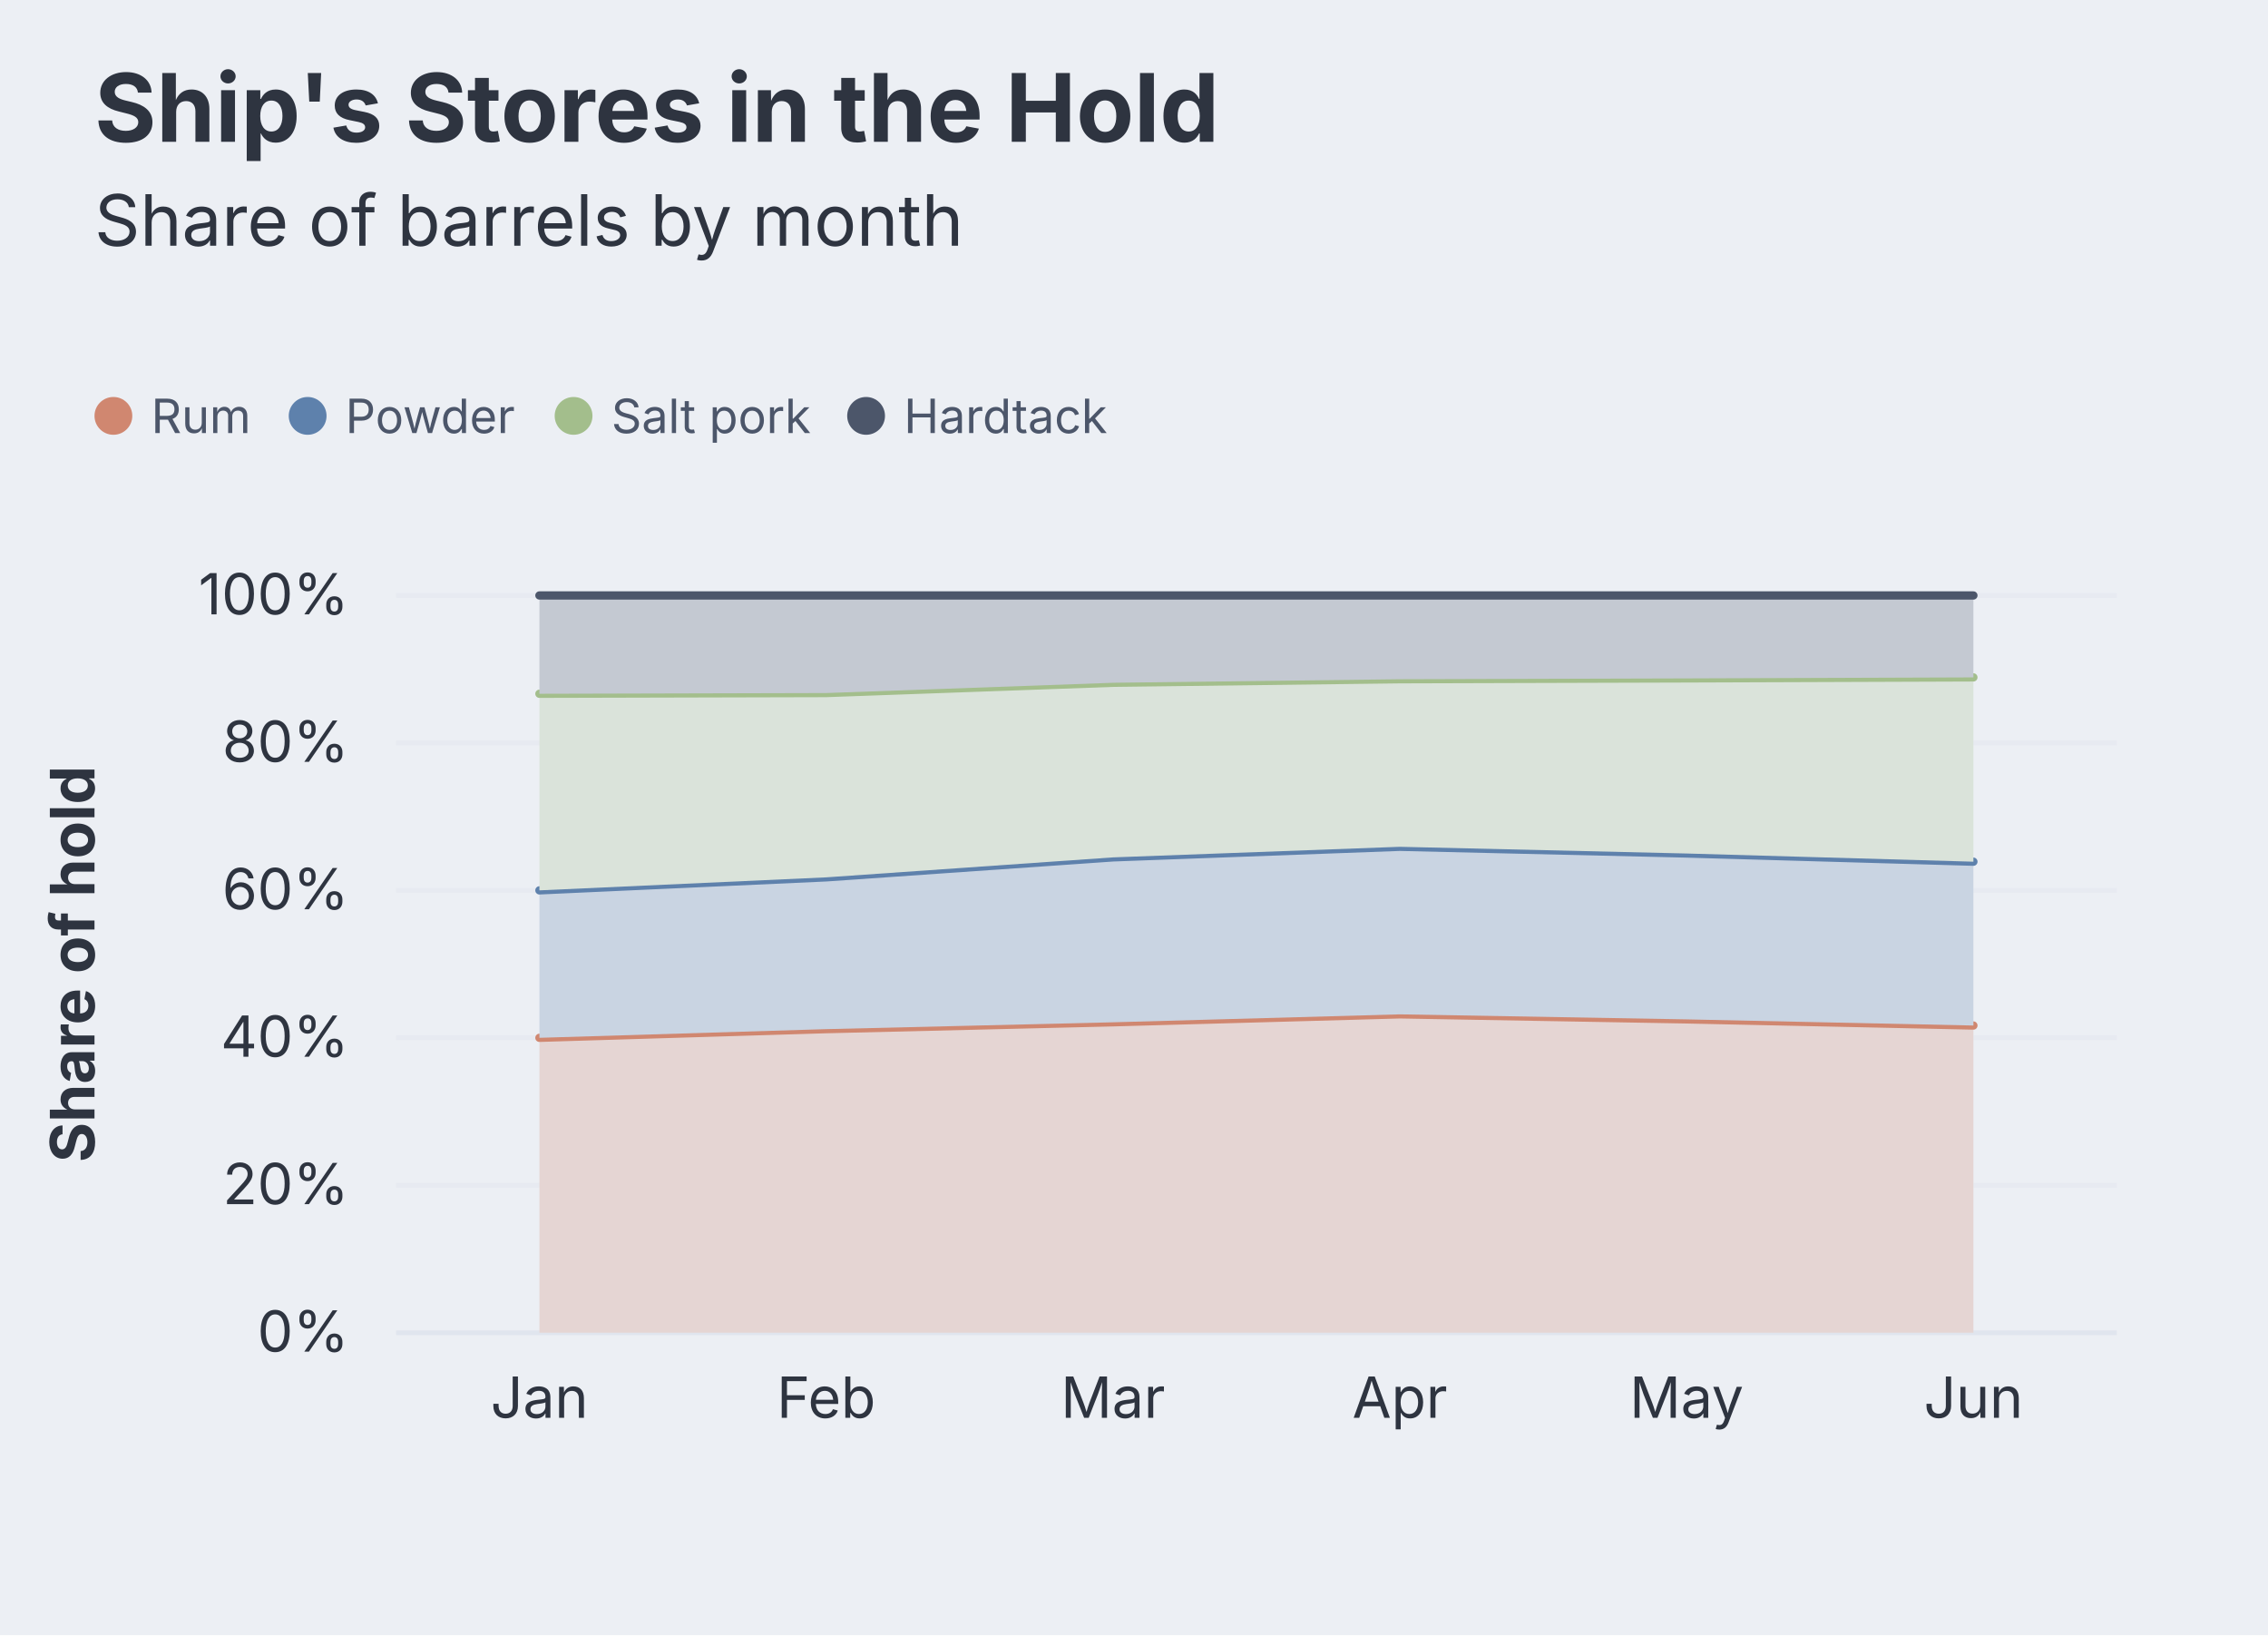
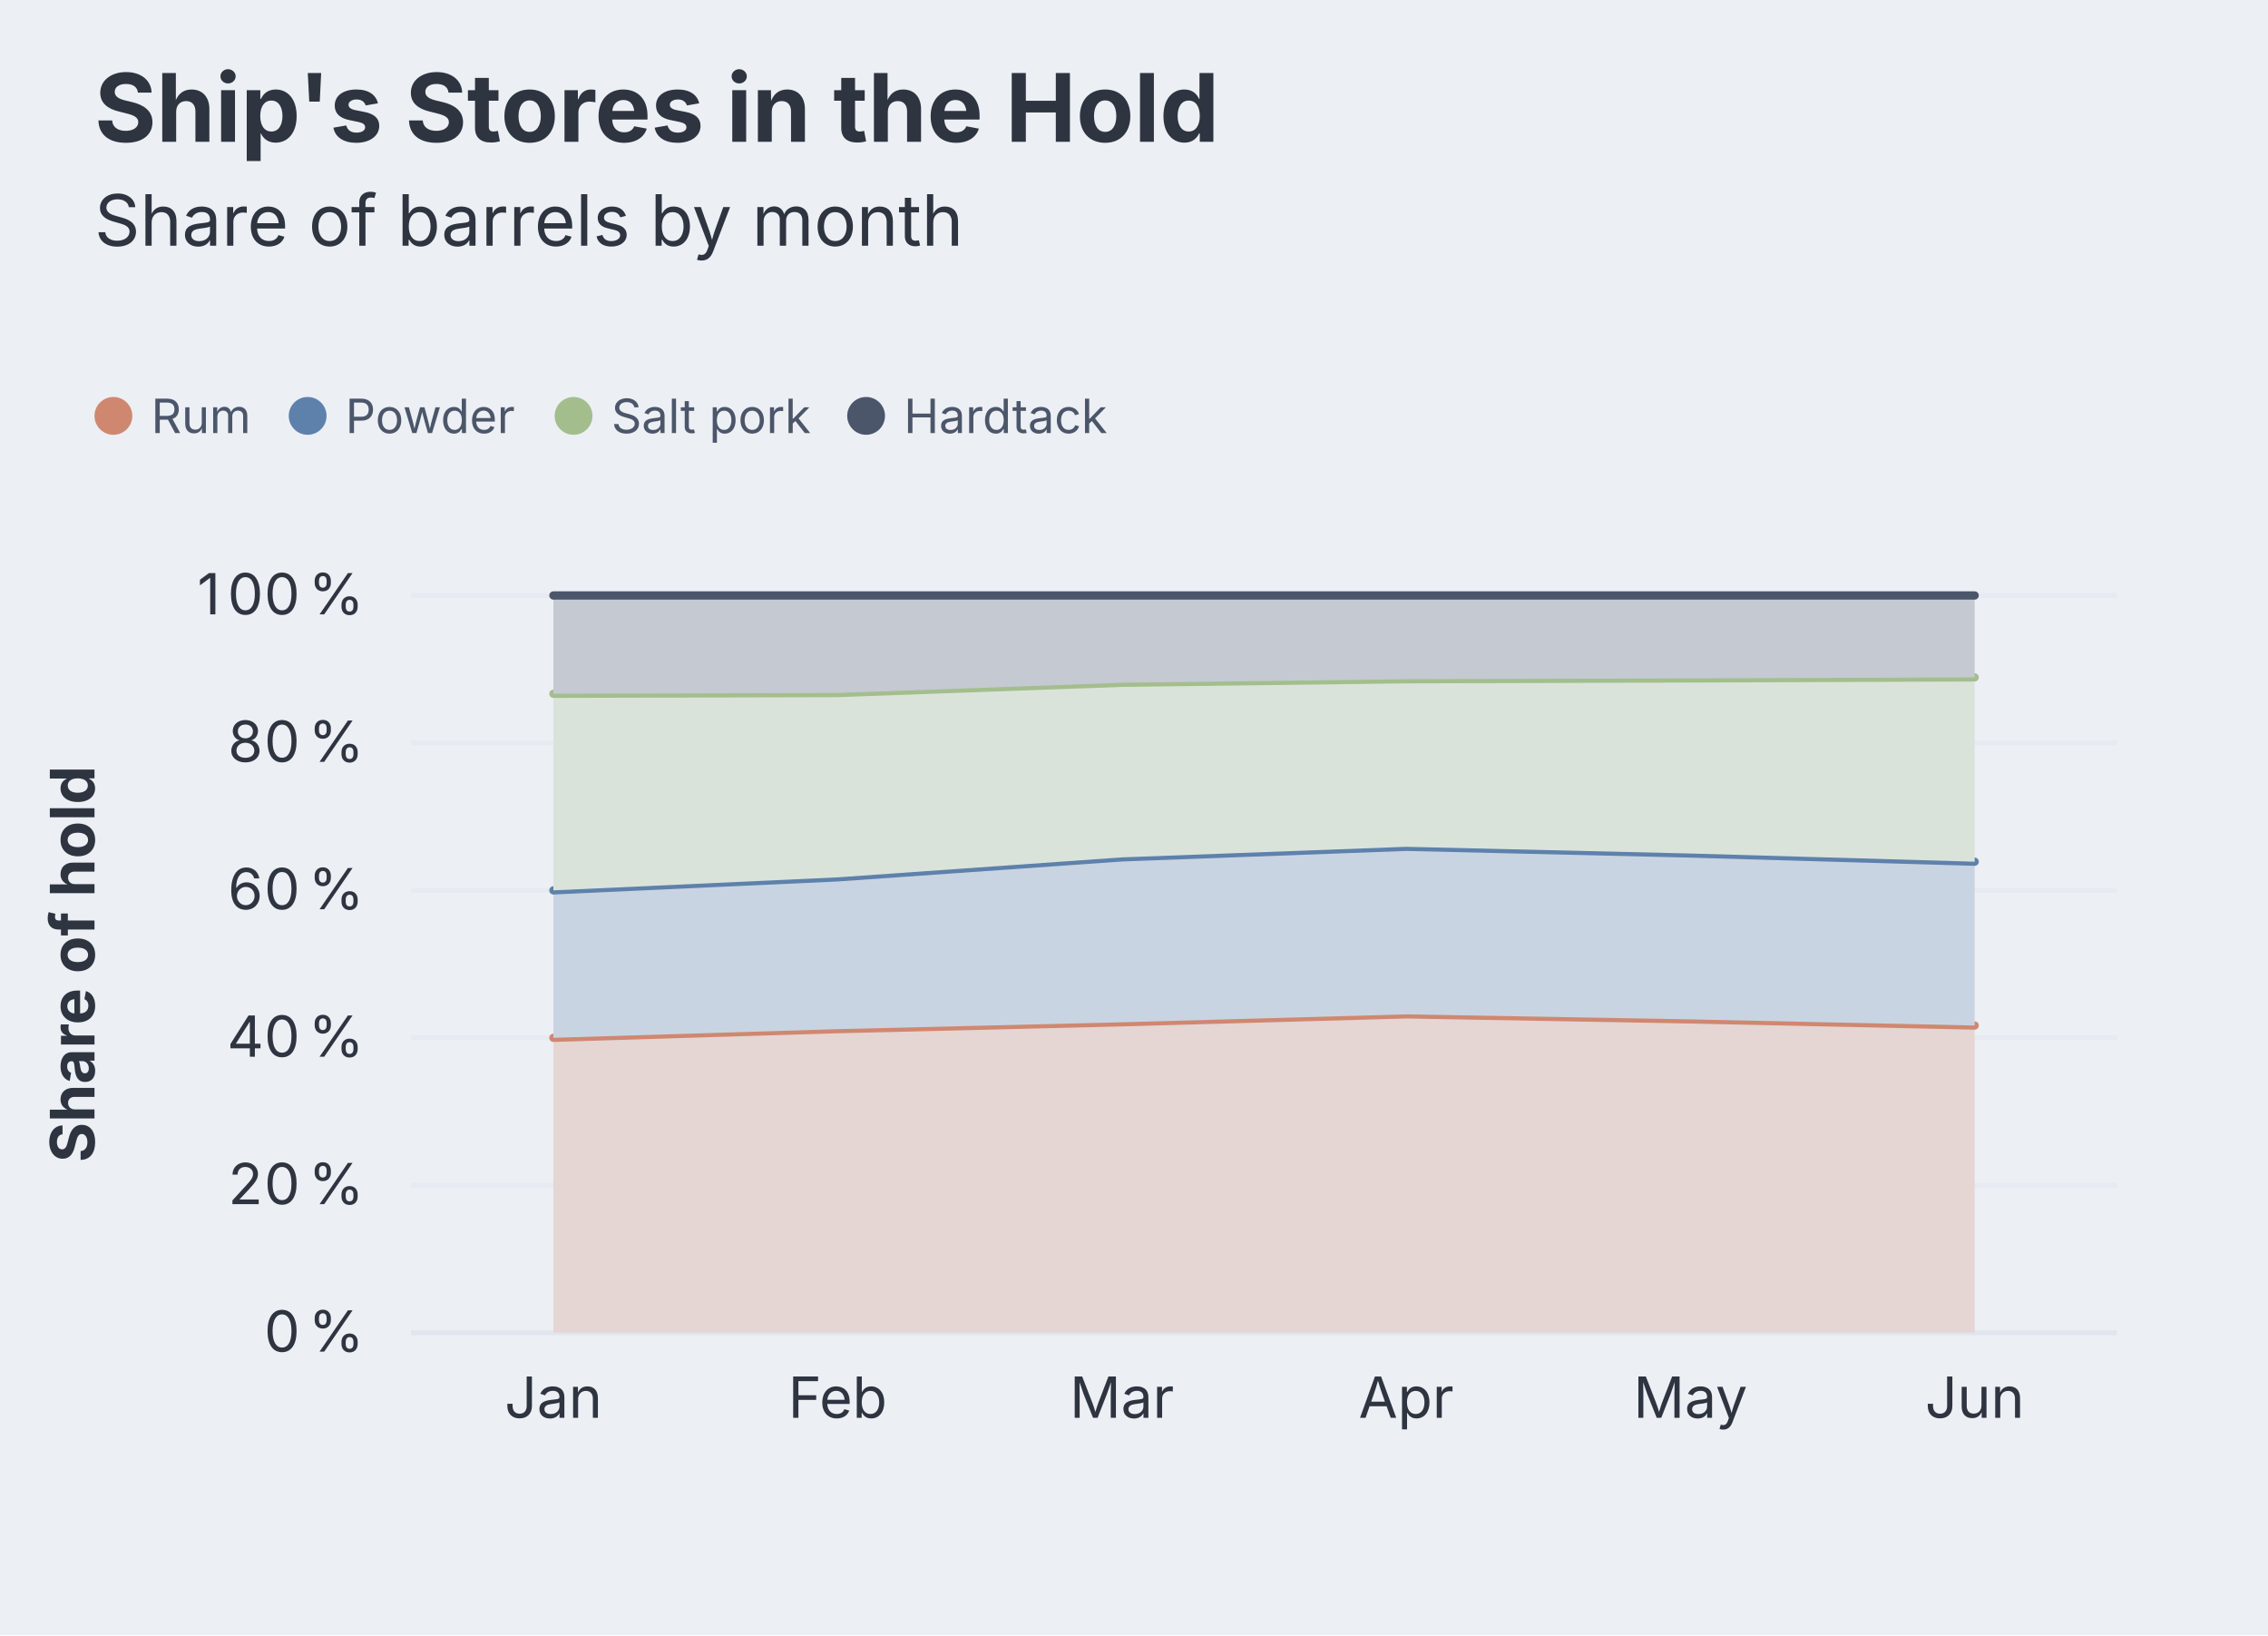
<svg xmlns="http://www.w3.org/2000/svg" aria-describedby="dgmo-desc-6950b0fa" role="img" aria-label="Ship's Stores in the Hold — Line diagram" width="480" height="346" viewBox="0 0 480 346" style="background: rgb(236, 239, 244); font-family: Inter, system-ui, Avenir, Helvetica, Arial, sans-serif;">
  <style>@media (hover:hover){svg:has(g.dgmo-series:hover) g.dgmo-series:not(:hover){opacity:0.4}svg:has([data-legend-entry="rum"]:hover) g.dgmo-series:not([data-series-name="Rum"]){opacity:0.4}svg:has(g.dgmo-series[data-series-name="Rum"]:hover):has([data-legend-entry="rum"]) [data-legend-entry]:not([data-legend-entry="rum"]){opacity:0.4}svg:has([data-legend-entry="powder"]:hover) g.dgmo-series:not([data-series-name="Powder"]){opacity:0.4}svg:has(g.dgmo-series[data-series-name="Powder"]:hover):has([data-legend-entry="powder"]) [data-legend-entry]:not([data-legend-entry="powder"]){opacity:0.4}svg:has([data-legend-entry="salt pork"]:hover) g.dgmo-series:not([data-series-name="Salt pork"]){opacity:0.4}svg:has(g.dgmo-series[data-series-name="Salt pork"]:hover):has([data-legend-entry="salt pork"]) [data-legend-entry]:not([data-legend-entry="salt pork"]){opacity:0.4}svg:has([data-legend-entry="hardtack"]:hover) g.dgmo-series:not([data-series-name="Hardtack"]){opacity:0.4}svg:has(g.dgmo-series[data-series-name="Hardtack"]:hover):has([data-legend-entry="hardtack"]) [data-legend-entry]:not([data-legend-entry="hardtack"]){opacity:0.4}}</style>
  <rect class="dgmo-canvas-bg" x="0" y="0" width="480" height="346" fill="#eceff4" />
  <text class="chart-title" x="20" y="30" text-anchor="start" fill="#2e3440" font-size="20" font-weight="bold" style="cursor: default;" data-line-number="1">Ship's Stores in the Hold</text>
  <g class="chart-frame-body" transform="translate(0,26)">
    <g transform="translate(0,48)">
      <g data-frame-legend="" data-dx="20" transform="translate(20,0)">
        <g class="chart-legend" data-legend-active="series" data-legend-left="0" data-legend-right="222.32000000000002">
          <g transform="translate(0,0)" data-legend-group="series">
            <g data-legend-entry="rum" data-series-name="Rum">
              <rect x="0" y="0" width="41.11" height="28" fill="transparent" />
              <circle cx="4" cy="14" r="4" fill="#d08770" />
              <text x="12" y="14" dominant-baseline="central" font-size="10" fill="#4c566a" font-family="Inter, system-ui, Avenir, Helvetica, Arial, sans-serif">Rum</text>
            </g>
            <g data-legend-entry="powder" data-series-name="Powder">
              <rect x="41.11" y="0" width="56.28" height="28" fill="transparent" />
              <circle cx="45.11" cy="14" r="4" fill="#5e81ac" />
              <text x="53.11" y="14" dominant-baseline="central" font-size="10" fill="#4c566a" font-family="Inter, system-ui, Avenir, Helvetica, Arial, sans-serif">Powder</text>
            </g>
            <g data-legend-entry="salt pork" data-series-name="Salt pork">
              <rect x="97.39" y="0" width="61.91" height="28" fill="transparent" />
              <circle cx="101.39" cy="14" r="4" fill="#a3be8c" />
              <text x="109.39" y="14" dominant-baseline="central" font-size="10" fill="#4c566a" font-family="Inter, system-ui, Avenir, Helvetica, Arial, sans-serif">Salt pork</text>
            </g>
            <g data-legend-entry="hardtack" data-series-name="Hardtack">
              <rect x="159.3" y="0" width="63.02" height="28" fill="transparent" />
              <circle cx="163.3" cy="14" r="4" fill="#4c566a" />
              <text x="171.3" y="14" dominant-baseline="central" font-size="10" fill="#4c566a" font-family="Inter, system-ui, Avenir, Helvetica, Arial, sans-serif">Hardtack</text>
            </g>
          </g>
        </g>
      </g>
    </g>
-     <line x1="83.812" x2="448" y1="256" y2="256" stroke="#d8dee9" stroke-opacity="0.6" />
-     <text class="dgmo-tick" x="73.812" y="260" text-anchor="end" fill="#2e3440" font-size="12" font-family="Inter, system-ui, Avenir, Helvetica, Arial, sans-serif">0%</text>
-     <line x1="83.812" x2="448" y1="224.8" y2="224.8" stroke="#d8dee9" stroke-opacity="0.25" />
-     <text class="dgmo-tick" x="73.812" y="228.8" text-anchor="end" fill="#2e3440" font-size="12" font-family="Inter, system-ui, Avenir, Helvetica, Arial, sans-serif">20%</text>
-     <line x1="83.812" x2="448" y1="193.6" y2="193.6" stroke="#d8dee9" stroke-opacity="0.25" />
-     <text class="dgmo-tick" x="73.812" y="197.6" text-anchor="end" fill="#2e3440" font-size="12" font-family="Inter, system-ui, Avenir, Helvetica, Arial, sans-serif">40%</text>
-     <line x1="83.812" x2="448" y1="162.4" y2="162.4" stroke="#d8dee9" stroke-opacity="0.25" />
-     <text class="dgmo-tick" x="73.812" y="166.4" text-anchor="end" fill="#2e3440" font-size="12" font-family="Inter, system-ui, Avenir, Helvetica, Arial, sans-serif">60%</text>
-     <line x1="83.812" x2="448" y1="131.2" y2="131.2" stroke="#d8dee9" stroke-opacity="0.25" />
-     <text class="dgmo-tick" x="73.812" y="135.2" text-anchor="end" fill="#2e3440" font-size="12" font-family="Inter, system-ui, Avenir, Helvetica, Arial, sans-serif">80%</text>
-     <line x1="83.812" x2="448" y1="100" y2="100" stroke="#d8dee9" stroke-opacity="0.25" />
-     <text class="dgmo-tick" x="73.812" y="104" text-anchor="end" fill="#2e3440" font-size="12" font-family="Inter, system-ui, Avenir, Helvetica, Arial, sans-serif">100%</text>
-     <text class="dgmo-tick" fill="#2e3440" font-size="12" font-family="Inter, system-ui, Avenir, Helvetica, Arial, sans-serif" x="114.161" y="274" text-anchor="middle">Jan</text>
-     <text class="dgmo-tick" fill="#2e3440" font-size="12" font-family="Inter, system-ui, Avenir, Helvetica, Arial, sans-serif" x="174.859" y="274" text-anchor="middle">Feb</text>
-     <text class="dgmo-tick" fill="#2e3440" font-size="12" font-family="Inter, system-ui, Avenir, Helvetica, Arial, sans-serif" x="235.557" y="274" text-anchor="middle">Mar</text>
-     <text class="dgmo-tick" fill="#2e3440" font-size="12" font-family="Inter, system-ui, Avenir, Helvetica, Arial, sans-serif" x="296.255" y="274" text-anchor="middle">Apr</text>
-     <text class="dgmo-tick" fill="#2e3440" font-size="12" font-family="Inter, system-ui, Avenir, Helvetica, Arial, sans-serif" x="356.953" y="274" text-anchor="middle">May</text>
-     <text class="dgmo-tick" fill="#2e3440" font-size="12" font-family="Inter, system-ui, Avenir, Helvetica, Arial, sans-serif" x="417.651" y="274" text-anchor="middle">Jun</text>
-     <rect class="dgmo-plot-rect" x="83.812" y="100" width="364.188" height="156" fill="transparent" />
+     <line x1="87.04" x2="448" y1="256" y2="256" stroke="#d8dee9" stroke-opacity="0.6" />
+     <text class="dgmo-tick" x="67.272" y="260" text-anchor="middle" fill="#2e3440" font-size="12" font-family="Inter, system-ui, Avenir, Helvetica, Arial, sans-serif">
+       <tspan x="61.38">0</tspan>
+       <tspan x="71.15">%</tspan>
+     </text>
+     <line x1="87.04" x2="448" y1="224.8" y2="224.8" stroke="#d8dee9" stroke-opacity="0.25" />
+     <text class="dgmo-tick" x="63.396" y="228.8" text-anchor="middle" fill="#2e3440" font-size="12" font-family="Inter, system-ui, Avenir, Helvetica, Arial, sans-serif">
+       <tspan x="53.63">2</tspan>
+       <tspan x="61.38">0</tspan>
+       <tspan x="71.15">%</tspan>
+     </text>
+     <line x1="87.04" x2="448" y1="193.6" y2="193.6" stroke="#d8dee9" stroke-opacity="0.25" />
+     <text class="dgmo-tick" x="63.396" y="197.6" text-anchor="middle" fill="#2e3440" font-size="12" font-family="Inter, system-ui, Avenir, Helvetica, Arial, sans-serif">
+       <tspan x="53.63">4</tspan>
+       <tspan x="61.38">0</tspan>
+       <tspan x="71.15">%</tspan>
+     </text>
+     <line x1="87.04" x2="448" y1="162.4" y2="162.4" stroke="#d8dee9" stroke-opacity="0.25" />
+     <text class="dgmo-tick" x="63.396" y="166.4" text-anchor="middle" fill="#2e3440" font-size="12" font-family="Inter, system-ui, Avenir, Helvetica, Arial, sans-serif">
+       <tspan x="53.63">6</tspan>
+       <tspan x="61.38">0</tspan>
+       <tspan x="71.15">%</tspan>
+     </text>
+     <line x1="87.04" x2="448" y1="131.2" y2="131.2" stroke="#d8dee9" stroke-opacity="0.25" />
+     <text class="dgmo-tick" x="63.396" y="135.2" text-anchor="middle" fill="#2e3440" font-size="12" font-family="Inter, system-ui, Avenir, Helvetica, Arial, sans-serif">
+       <tspan x="53.63">8</tspan>
+       <tspan x="61.38">0</tspan>
+       <tspan x="71.15">%</tspan>
+     </text>
+     <line x1="87.04" x2="448" y1="100" y2="100" stroke="#d8dee9" stroke-opacity="0.25" />
+     <text class="dgmo-tick" x="59.52" y="104" text-anchor="middle" fill="#2e3440" font-size="12" font-family="Inter, system-ui, Avenir, Helvetica, Arial, sans-serif">
+       <tspan x="45.88">1</tspan>
+       <tspan x="53.63">0</tspan>
+       <tspan x="61.38">0</tspan>
+       <tspan x="71.15">%</tspan>
+     </text>
+     <text class="dgmo-tick" fill="#2e3440" font-size="12" font-family="Inter, system-ui, Avenir, Helvetica, Arial, sans-serif" x="117.12" y="274" text-anchor="middle">Jan</text>
+     <text class="dgmo-tick" fill="#2e3440" font-size="12" font-family="Inter, system-ui, Avenir, Helvetica, Arial, sans-serif" x="177.28" y="274" text-anchor="middle">Feb</text>
+     <text class="dgmo-tick" fill="#2e3440" font-size="12" font-family="Inter, system-ui, Avenir, Helvetica, Arial, sans-serif" x="237.44" y="274" text-anchor="middle">Mar</text>
+     <text class="dgmo-tick" fill="#2e3440" font-size="12" font-family="Inter, system-ui, Avenir, Helvetica, Arial, sans-serif" x="297.6" y="274" text-anchor="middle">Apr</text>
+     <text class="dgmo-tick" fill="#2e3440" font-size="12" font-family="Inter, system-ui, Avenir, Helvetica, Arial, sans-serif" x="357.76" y="274" text-anchor="middle">May</text>
+     <text class="dgmo-tick" fill="#2e3440" font-size="12" font-family="Inter, system-ui, Avenir, Helvetica, Arial, sans-serif" x="417.92" y="274" text-anchor="middle">Jun</text>
+     <rect class="dgmo-plot-rect" x="87.04" y="100" width="360.96" height="156" fill="transparent" />
    <g class="dgmo-series" data-series-index="0" data-series-name="Rum" data-axis="left" data-color="#d08770" data-line-number="6">
-       <path class="dgmo-series-area" d="M114.161,193.6L174.859,191.765L235.557,190.316L296.255,188.636L356.953,189.7L417.651,191L417.651,256L356.953,256L296.255,256L235.557,256L174.859,256L114.161,256Z" fill="#e5d5d3" stroke="none" />
-       <path class="dgmo-series-line" d="M114.161,193.6L174.859,191.765L235.557,190.316L296.255,188.636L356.953,189.7L417.651,191" fill="none" stroke="#d08770" stroke-width="1.75" stroke-linejoin="round" stroke-linecap="round" />
-       <path class="dgmo-series-hit" d="M114.161,193.6L174.859,191.765L235.557,190.316L296.255,188.636L356.953,189.7L417.651,191" fill="none" stroke="transparent" stroke-width="16" stroke-linejoin="round" stroke-linecap="round" />
-       <circle class="dgmo-pt" data-series-index="0" data-series-name="Rum" data-color="#d08770" data-x-index="0" data-x-label="Jan" data-value="120 · 40%" data-line-number="11" cx="114.161" cy="193.6" r="0" fill="#eceff4" stroke="#d08770" stroke-width="2" />
-       <circle class="dgmo-pt" data-series-index="0" data-series-name="Rum" data-color="#d08770" data-x-index="1" data-x-label="Feb" data-value="140 · 41%" data-line-number="12" cx="174.859" cy="191.765" r="0" fill="#eceff4" stroke="#d08770" stroke-width="2" />
-       <circle class="dgmo-pt" data-series-index="0" data-series-name="Rum" data-color="#d08770" data-x-index="2" data-x-label="Mar" data-value="160 · 42%" data-line-number="13" cx="235.557" cy="190.316" r="0" fill="#eceff4" stroke="#d08770" stroke-width="2" />
-       <circle class="dgmo-pt" data-series-index="0" data-series-name="Rum" data-color="#d08770" data-x-index="3" data-x-label="Apr" data-value="190 · 43%" data-line-number="14" cx="296.255" cy="188.636" r="0" fill="#eceff4" stroke="#d08770" stroke-width="2" />
-       <circle class="dgmo-pt" data-series-index="0" data-series-name="Rum" data-color="#d08770" data-x-index="4" data-x-label="May" data-value="170 · 43%" data-line-number="15" cx="356.953" cy="189.7" r="0" fill="#eceff4" stroke="#d08770" stroke-width="2" />
-       <circle class="dgmo-pt" data-series-index="0" data-series-name="Rum" data-color="#d08770" data-x-index="5" data-x-label="Jun" data-value="150 · 42%" data-line-number="16" cx="417.651" cy="191" r="0" fill="#eceff4" stroke="#d08770" stroke-width="2" />
+       <path class="dgmo-series-area" d="M117.12,193.6L177.28,191.765L237.44,190.316L297.6,188.636L357.76,189.7L417.92,191L417.92,256L357.76,256L297.6,256L237.44,256L177.28,256L117.12,256Z" fill="#e5d5d3" stroke="none" />
+       <path class="dgmo-series-line" d="M117.12,193.6L177.28,191.765L237.44,190.316L297.6,188.636L357.76,189.7L417.92,191" fill="none" stroke="#d08770" stroke-width="1.75" stroke-linejoin="round" stroke-linecap="round" />
+       <path class="dgmo-series-hit" d="M117.12,193.6L177.28,191.765L237.44,190.316L297.6,188.636L357.76,189.7L417.92,191" fill="none" stroke="transparent" stroke-width="16" stroke-linejoin="round" stroke-linecap="round" />
+       <circle class="dgmo-pt" data-series-index="0" data-series-name="Rum" data-color="#d08770" data-x-index="0" data-x-label="Jan" data-value="120 · 40%" data-line-number="11" cx="117.12" cy="193.6" r="0" fill="#eceff4" stroke="#d08770" stroke-width="2" />
+       <circle class="dgmo-pt" data-series-index="0" data-series-name="Rum" data-color="#d08770" data-x-index="1" data-x-label="Feb" data-value="140 · 41%" data-line-number="12" cx="177.28" cy="191.765" r="0" fill="#eceff4" stroke="#d08770" stroke-width="2" />
+       <circle class="dgmo-pt" data-series-index="0" data-series-name="Rum" data-color="#d08770" data-x-index="2" data-x-label="Mar" data-value="160 · 42%" data-line-number="13" cx="237.44" cy="190.316" r="0" fill="#eceff4" stroke="#d08770" stroke-width="2" />
+       <circle class="dgmo-pt" data-series-index="0" data-series-name="Rum" data-color="#d08770" data-x-index="3" data-x-label="Apr" data-value="190 · 43%" data-line-number="14" cx="297.6" cy="188.636" r="0" fill="#eceff4" stroke="#d08770" stroke-width="2" />
+       <circle class="dgmo-pt" data-series-index="0" data-series-name="Rum" data-color="#d08770" data-x-index="4" data-x-label="May" data-value="170 · 43%" data-line-number="15" cx="357.76" cy="189.7" r="0" fill="#eceff4" stroke="#d08770" stroke-width="2" />
+       <circle class="dgmo-pt" data-series-index="0" data-series-name="Rum" data-color="#d08770" data-x-index="5" data-x-label="Jun" data-value="150 · 42%" data-line-number="16" cx="417.92" cy="191" r="0" fill="#eceff4" stroke="#d08770" stroke-width="2" />
    </g>
    <g class="dgmo-series" data-series-index="1" data-series-name="Powder" data-axis="left" data-color="#5e81ac" data-line-number="7">
-       <path class="dgmo-series-area" d="M114.161,162.4L174.859,159.647L235.557,155.421L296.255,153.182L356.953,154.6L417.651,156.333L417.651,191L356.953,189.7L296.255,188.636L235.557,190.316L174.859,191.765L114.161,193.6Z" fill="#c9d4e2" stroke="none" />
-       <path class="dgmo-series-line" d="M114.161,162.4L174.859,159.647L235.557,155.421L296.255,153.182L356.953,154.6L417.651,156.333" fill="none" stroke="#5e81ac" stroke-width="1.75" stroke-linejoin="round" stroke-linecap="round" />
-       <path class="dgmo-series-hit" d="M114.161,162.4L174.859,159.647L235.557,155.421L296.255,153.182L356.953,154.6L417.651,156.333" fill="none" stroke="transparent" stroke-width="16" stroke-linejoin="round" stroke-linecap="round" />
-       <circle class="dgmo-pt" data-series-index="1" data-series-name="Powder" data-color="#5e81ac" data-x-index="0" data-x-label="Jan" data-value="60 · 20%" data-line-number="11" cx="114.161" cy="162.4" r="0" fill="#eceff4" stroke="#5e81ac" stroke-width="2" />
-       <circle class="dgmo-pt" data-series-index="1" data-series-name="Powder" data-color="#5e81ac" data-x-index="1" data-x-label="Feb" data-value="70 · 21%" data-line-number="12" cx="174.859" cy="159.647" r="0" fill="#eceff4" stroke="#5e81ac" stroke-width="2" />
-       <circle class="dgmo-pt" data-series-index="1" data-series-name="Powder" data-color="#5e81ac" data-x-index="2" data-x-label="Mar" data-value="85 · 22%" data-line-number="13" cx="235.557" cy="155.421" r="0" fill="#eceff4" stroke="#5e81ac" stroke-width="2" />
-       <circle class="dgmo-pt" data-series-index="1" data-series-name="Powder" data-color="#5e81ac" data-x-index="3" data-x-label="Apr" data-value="100 · 23%" data-line-number="14" cx="296.255" cy="153.182" r="0" fill="#eceff4" stroke="#5e81ac" stroke-width="2" />
-       <circle class="dgmo-pt" data-series-index="1" data-series-name="Powder" data-color="#5e81ac" data-x-index="4" data-x-label="May" data-value="90 · 23%" data-line-number="15" cx="356.953" cy="154.6" r="0" fill="#eceff4" stroke="#5e81ac" stroke-width="2" />
-       <circle class="dgmo-pt" data-series-index="1" data-series-name="Powder" data-color="#5e81ac" data-x-index="5" data-x-label="Jun" data-value="80 · 22%" data-line-number="16" cx="417.651" cy="156.333" r="0" fill="#eceff4" stroke="#5e81ac" stroke-width="2" />
+       <path class="dgmo-series-area" d="M117.12,162.4L177.28,159.647L237.44,155.421L297.6,153.182L357.76,154.6L417.92,156.333L417.92,191L357.76,189.7L297.6,188.636L237.44,190.316L177.28,191.765L117.12,193.6Z" fill="#c9d4e2" stroke="none" />
+       <path class="dgmo-series-line" d="M117.12,162.4L177.28,159.647L237.44,155.421L297.6,153.182L357.76,154.6L417.92,156.333" fill="none" stroke="#5e81ac" stroke-width="1.75" stroke-linejoin="round" stroke-linecap="round" />
+       <path class="dgmo-series-hit" d="M117.12,162.4L177.28,159.647L237.44,155.421L297.6,153.182L357.76,154.6L417.92,156.333" fill="none" stroke="transparent" stroke-width="16" stroke-linejoin="round" stroke-linecap="round" />
+       <circle class="dgmo-pt" data-series-index="1" data-series-name="Powder" data-color="#5e81ac" data-x-index="0" data-x-label="Jan" data-value="60 · 20%" data-line-number="11" cx="117.12" cy="162.4" r="0" fill="#eceff4" stroke="#5e81ac" stroke-width="2" />
+       <circle class="dgmo-pt" data-series-index="1" data-series-name="Powder" data-color="#5e81ac" data-x-index="1" data-x-label="Feb" data-value="70 · 21%" data-line-number="12" cx="177.28" cy="159.647" r="0" fill="#eceff4" stroke="#5e81ac" stroke-width="2" />
+       <circle class="dgmo-pt" data-series-index="1" data-series-name="Powder" data-color="#5e81ac" data-x-index="2" data-x-label="Mar" data-value="85 · 22%" data-line-number="13" cx="237.44" cy="155.421" r="0" fill="#eceff4" stroke="#5e81ac" stroke-width="2" />
+       <circle class="dgmo-pt" data-series-index="1" data-series-name="Powder" data-color="#5e81ac" data-x-index="3" data-x-label="Apr" data-value="100 · 23%" data-line-number="14" cx="297.6" cy="153.182" r="0" fill="#eceff4" stroke="#5e81ac" stroke-width="2" />
+       <circle class="dgmo-pt" data-series-index="1" data-series-name="Powder" data-color="#5e81ac" data-x-index="4" data-x-label="May" data-value="90 · 23%" data-line-number="15" cx="357.76" cy="154.6" r="0" fill="#eceff4" stroke="#5e81ac" stroke-width="2" />
+       <circle class="dgmo-pt" data-series-index="1" data-series-name="Powder" data-color="#5e81ac" data-x-index="5" data-x-label="Jun" data-value="80 · 22%" data-line-number="16" cx="417.92" cy="156.333" r="0" fill="#eceff4" stroke="#5e81ac" stroke-width="2" />
    </g>
    <g class="dgmo-series" data-series-index="2" data-series-name="Salt pork" data-axis="left" data-color="#a3be8c" data-line-number="8">
-       <path class="dgmo-series-area" d="M114.161,120.8L174.859,120.647L235.557,118.474L296.255,117.727L356.953,117.55L417.651,117.333L417.651,156.333L356.953,154.6L296.255,153.182L235.557,155.421L174.859,159.647L114.161,162.4Z" fill="#dae3da" stroke="none" />
-       <path class="dgmo-series-line" d="M114.161,120.8L174.859,120.647L235.557,118.474L296.255,117.727L356.953,117.55L417.651,117.333" fill="none" stroke="#a3be8c" stroke-width="1.75" stroke-linejoin="round" stroke-linecap="round" />
-       <path class="dgmo-series-hit" d="M114.161,120.8L174.859,120.647L235.557,118.474L296.255,117.727L356.953,117.55L417.651,117.333" fill="none" stroke="transparent" stroke-width="16" stroke-linejoin="round" stroke-linecap="round" />
-       <circle class="dgmo-pt" data-series-index="2" data-series-name="Salt pork" data-color="#a3be8c" data-x-index="0" data-x-label="Jan" data-value="80 · 27%" data-line-number="11" cx="114.161" cy="120.8" r="0" fill="#eceff4" stroke="#a3be8c" stroke-width="2" />
-       <circle class="dgmo-pt" data-series-index="2" data-series-name="Salt pork" data-color="#a3be8c" data-x-index="1" data-x-label="Feb" data-value="85 · 25%" data-line-number="12" cx="174.859" cy="120.647" r="0" fill="#eceff4" stroke="#a3be8c" stroke-width="2" />
-       <circle class="dgmo-pt" data-series-index="2" data-series-name="Salt pork" data-color="#a3be8c" data-x-index="2" data-x-label="Mar" data-value="90 · 24%" data-line-number="13" cx="235.557" cy="118.474" r="0" fill="#eceff4" stroke="#a3be8c" stroke-width="2" />
-       <circle class="dgmo-pt" data-series-index="2" data-series-name="Salt pork" data-color="#a3be8c" data-x-index="3" data-x-label="Apr" data-value="100 · 23%" data-line-number="14" cx="296.255" cy="117.727" r="0" fill="#eceff4" stroke="#a3be8c" stroke-width="2" />
-       <circle class="dgmo-pt" data-series-index="2" data-series-name="Salt pork" data-color="#a3be8c" data-x-index="4" data-x-label="May" data-value="95 · 24%" data-line-number="15" cx="356.953" cy="117.55" r="0" fill="#eceff4" stroke="#a3be8c" stroke-width="2" />
-       <circle class="dgmo-pt" data-series-index="2" data-series-name="Salt pork" data-color="#a3be8c" data-x-index="5" data-x-label="Jun" data-value="90 · 25%" data-line-number="16" cx="417.651" cy="117.333" r="0" fill="#eceff4" stroke="#a3be8c" stroke-width="2" />
+       <path class="dgmo-series-area" d="M117.12,120.8L177.28,120.647L237.44,118.474L297.6,117.727L357.76,117.55L417.92,117.333L417.92,156.333L357.76,154.6L297.6,153.182L237.44,155.421L177.28,159.647L117.12,162.4Z" fill="#dae3da" stroke="none" />
+       <path class="dgmo-series-line" d="M117.12,120.8L177.28,120.647L237.44,118.474L297.6,117.727L357.76,117.55L417.92,117.333" fill="none" stroke="#a3be8c" stroke-width="1.75" stroke-linejoin="round" stroke-linecap="round" />
+       <path class="dgmo-series-hit" d="M117.12,120.8L177.28,120.647L237.44,118.474L297.6,117.727L357.76,117.55L417.92,117.333" fill="none" stroke="transparent" stroke-width="16" stroke-linejoin="round" stroke-linecap="round" />
+       <circle class="dgmo-pt" data-series-index="2" data-series-name="Salt pork" data-color="#a3be8c" data-x-index="0" data-x-label="Jan" data-value="80 · 27%" data-line-number="11" cx="117.12" cy="120.8" r="0" fill="#eceff4" stroke="#a3be8c" stroke-width="2" />
+       <circle class="dgmo-pt" data-series-index="2" data-series-name="Salt pork" data-color="#a3be8c" data-x-index="1" data-x-label="Feb" data-value="85 · 25%" data-line-number="12" cx="177.28" cy="120.647" r="0" fill="#eceff4" stroke="#a3be8c" stroke-width="2" />
+       <circle class="dgmo-pt" data-series-index="2" data-series-name="Salt pork" data-color="#a3be8c" data-x-index="2" data-x-label="Mar" data-value="90 · 24%" data-line-number="13" cx="237.44" cy="118.474" r="0" fill="#eceff4" stroke="#a3be8c" stroke-width="2" />
+       <circle class="dgmo-pt" data-series-index="2" data-series-name="Salt pork" data-color="#a3be8c" data-x-index="3" data-x-label="Apr" data-value="100 · 23%" data-line-number="14" cx="297.6" cy="117.727" r="0" fill="#eceff4" stroke="#a3be8c" stroke-width="2" />
+       <circle class="dgmo-pt" data-series-index="2" data-series-name="Salt pork" data-color="#a3be8c" data-x-index="4" data-x-label="May" data-value="95 · 24%" data-line-number="15" cx="357.76" cy="117.55" r="0" fill="#eceff4" stroke="#a3be8c" stroke-width="2" />
+       <circle class="dgmo-pt" data-series-index="2" data-series-name="Salt pork" data-color="#a3be8c" data-x-index="5" data-x-label="Jun" data-value="90 · 25%" data-line-number="16" cx="417.92" cy="117.333" r="0" fill="#eceff4" stroke="#a3be8c" stroke-width="2" />
    </g>
    <g class="dgmo-series" data-series-index="3" data-series-name="Hardtack" data-axis="left" data-color="#4c566a" data-line-number="9">
-       <path class="dgmo-series-area" d="M114.161,100L174.859,100L235.557,100L296.255,100L356.953,100L417.651,100L417.651,117.333L356.953,117.55L296.255,117.727L235.557,118.474L174.859,120.647L114.161,120.8Z" fill="#c4c9d2" stroke="none" />
-       <path class="dgmo-series-line" d="M114.161,100L174.859,100L235.557,100L296.255,100L356.953,100L417.651,100" fill="none" stroke="#4c566a" stroke-width="1.75" stroke-linejoin="round" stroke-linecap="round" />
-       <path class="dgmo-series-hit" d="M114.161,100L174.859,100L235.557,100L296.255,100L356.953,100L417.651,100" fill="none" stroke="transparent" stroke-width="16" stroke-linejoin="round" stroke-linecap="round" />
-       <circle class="dgmo-pt" data-series-index="3" data-series-name="Hardtack" data-color="#4c566a" data-x-index="0" data-x-label="Jan" data-value="40 · 13%" data-line-number="11" cx="114.161" cy="100" r="0" fill="#eceff4" stroke="#4c566a" stroke-width="2" />
-       <circle class="dgmo-pt" data-series-index="3" data-series-name="Hardtack" data-color="#4c566a" data-x-index="1" data-x-label="Feb" data-value="45 · 13%" data-line-number="12" cx="174.859" cy="100" r="0" fill="#eceff4" stroke="#4c566a" stroke-width="2" />
-       <circle class="dgmo-pt" data-series-index="3" data-series-name="Hardtack" data-color="#4c566a" data-x-index="2" data-x-label="Mar" data-value="45 · 12%" data-line-number="13" cx="235.557" cy="100" r="0" fill="#eceff4" stroke="#4c566a" stroke-width="2" />
-       <circle class="dgmo-pt" data-series-index="3" data-series-name="Hardtack" data-color="#4c566a" data-x-index="3" data-x-label="Apr" data-value="50 · 11%" data-line-number="14" cx="296.255" cy="100" r="0" fill="#eceff4" stroke="#4c566a" stroke-width="2" />
-       <circle class="dgmo-pt" data-series-index="3" data-series-name="Hardtack" data-color="#4c566a" data-x-index="4" data-x-label="May" data-value="45 · 11%" data-line-number="15" cx="356.953" cy="100" r="0" fill="#eceff4" stroke="#4c566a" stroke-width="2" />
-       <circle class="dgmo-pt" data-series-index="3" data-series-name="Hardtack" data-color="#4c566a" data-x-index="5" data-x-label="Jun" data-value="40 · 11%" data-line-number="16" cx="417.651" cy="100" r="0" fill="#eceff4" stroke="#4c566a" stroke-width="2" />
+       <path class="dgmo-series-area" d="M117.12,100L177.28,100L237.44,100L297.6,100L357.76,100L417.92,100L417.92,117.333L357.76,117.55L297.6,117.727L237.44,118.474L177.28,120.647L117.12,120.8Z" fill="#c4c9d2" stroke="none" />
+       <path class="dgmo-series-line" d="M117.12,100L177.28,100L237.44,100L297.6,100L357.76,100L417.92,100" fill="none" stroke="#4c566a" stroke-width="1.75" stroke-linejoin="round" stroke-linecap="round" />
+       <path class="dgmo-series-hit" d="M117.12,100L177.28,100L237.44,100L297.6,100L357.76,100L417.92,100" fill="none" stroke="transparent" stroke-width="16" stroke-linejoin="round" stroke-linecap="round" />
+       <circle class="dgmo-pt" data-series-index="3" data-series-name="Hardtack" data-color="#4c566a" data-x-index="0" data-x-label="Jan" data-value="40 · 13%" data-line-number="11" cx="117.12" cy="100" r="0" fill="#eceff4" stroke="#4c566a" stroke-width="2" />
+       <circle class="dgmo-pt" data-series-index="3" data-series-name="Hardtack" data-color="#4c566a" data-x-index="1" data-x-label="Feb" data-value="45 · 13%" data-line-number="12" cx="177.28" cy="100" r="0" fill="#eceff4" stroke="#4c566a" stroke-width="2" />
+       <circle class="dgmo-pt" data-series-index="3" data-series-name="Hardtack" data-color="#4c566a" data-x-index="2" data-x-label="Mar" data-value="45 · 12%" data-line-number="13" cx="237.44" cy="100" r="0" fill="#eceff4" stroke="#4c566a" stroke-width="2" />
+       <circle class="dgmo-pt" data-series-index="3" data-series-name="Hardtack" data-color="#4c566a" data-x-index="3" data-x-label="Apr" data-value="50 · 11%" data-line-number="14" cx="297.6" cy="100" r="0" fill="#eceff4" stroke="#4c566a" stroke-width="2" />
+       <circle class="dgmo-pt" data-series-index="3" data-series-name="Hardtack" data-color="#4c566a" data-x-index="4" data-x-label="May" data-value="45 · 11%" data-line-number="15" cx="357.76" cy="100" r="0" fill="#eceff4" stroke="#4c566a" stroke-width="2" />
+       <circle class="dgmo-pt" data-series-index="3" data-series-name="Hardtack" data-color="#4c566a" data-x-index="5" data-x-label="Jun" data-value="40 · 11%" data-line-number="16" cx="417.92" cy="100" r="0" fill="#eceff4" stroke="#4c566a" stroke-width="2" />
    </g>
    <text transform="translate(20,178) rotate(-90)" text-anchor="middle" fill="#2e3440" font-size="13" font-family="Inter, system-ui, Avenir, Helvetica, Arial, sans-serif" font-weight="bold">Share of hold</text>
  </g>
  <text class="chart-subtitle" x="20" y="52" text-anchor="start" fill="#2e3440" font-size="15" font-family="Inter, system-ui, Avenir, Helvetica, Arial, sans-serif" data-line-number="2">Share of barrels by month</text>
</svg>
